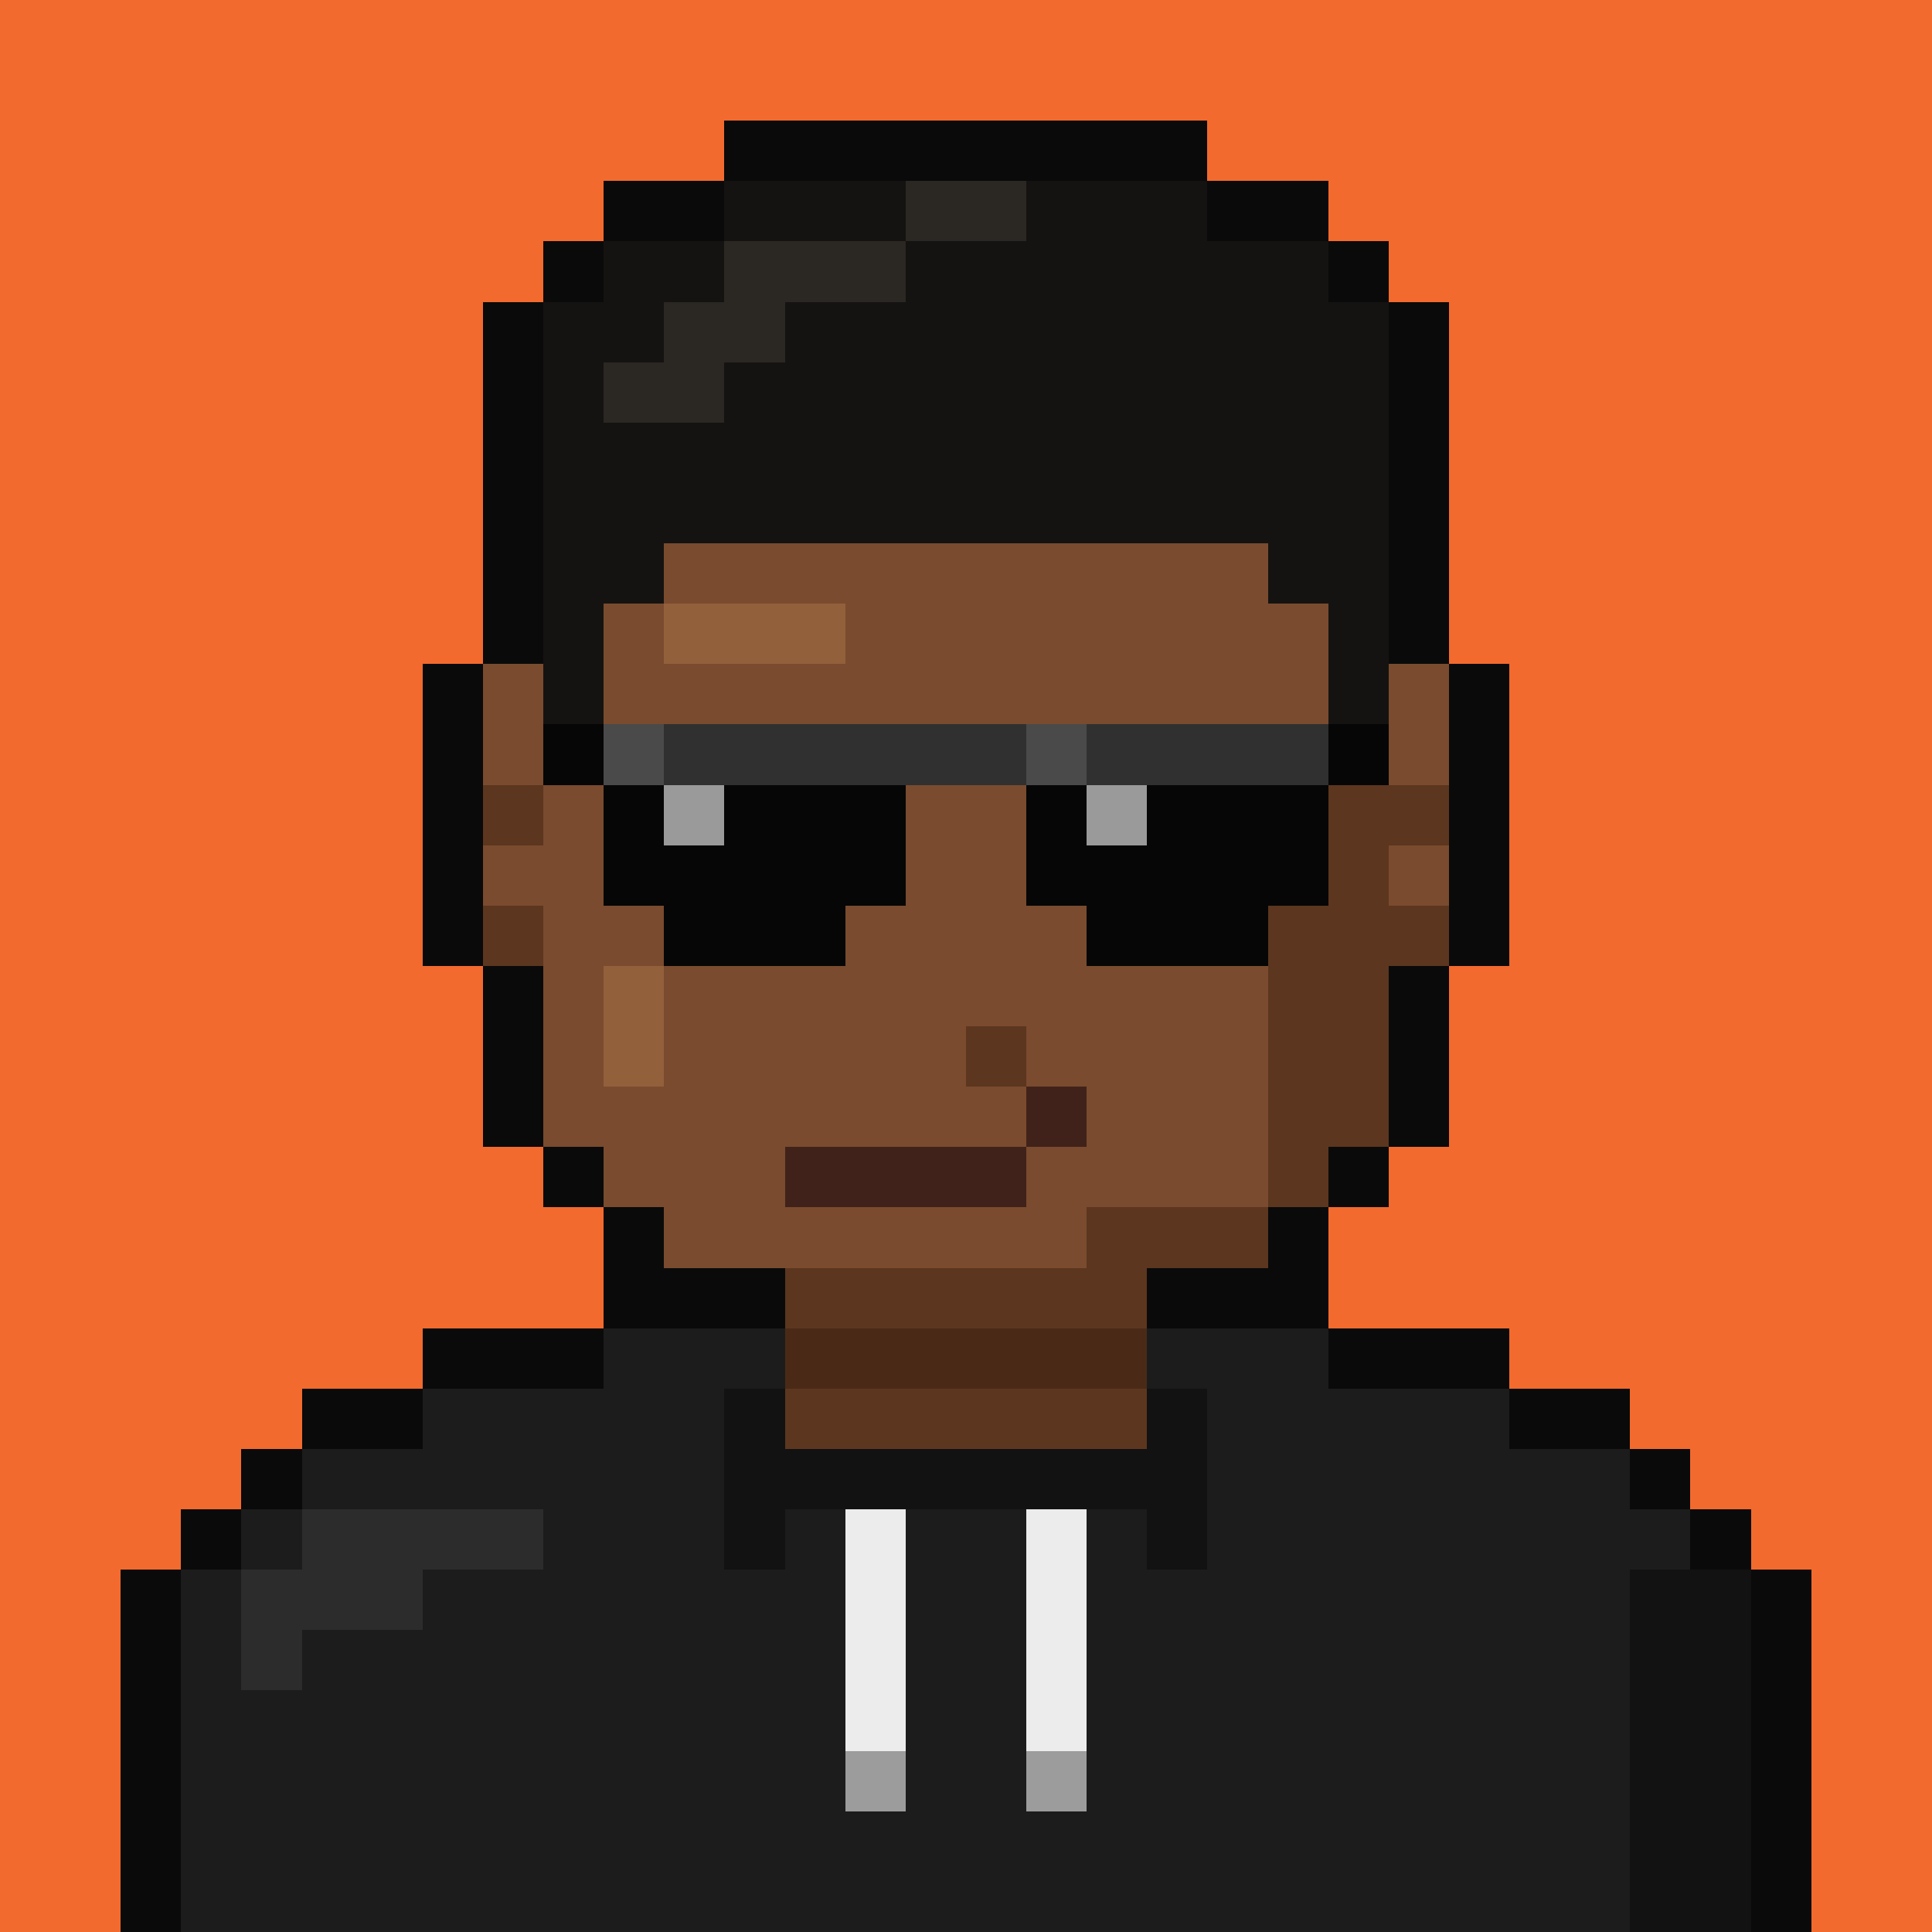
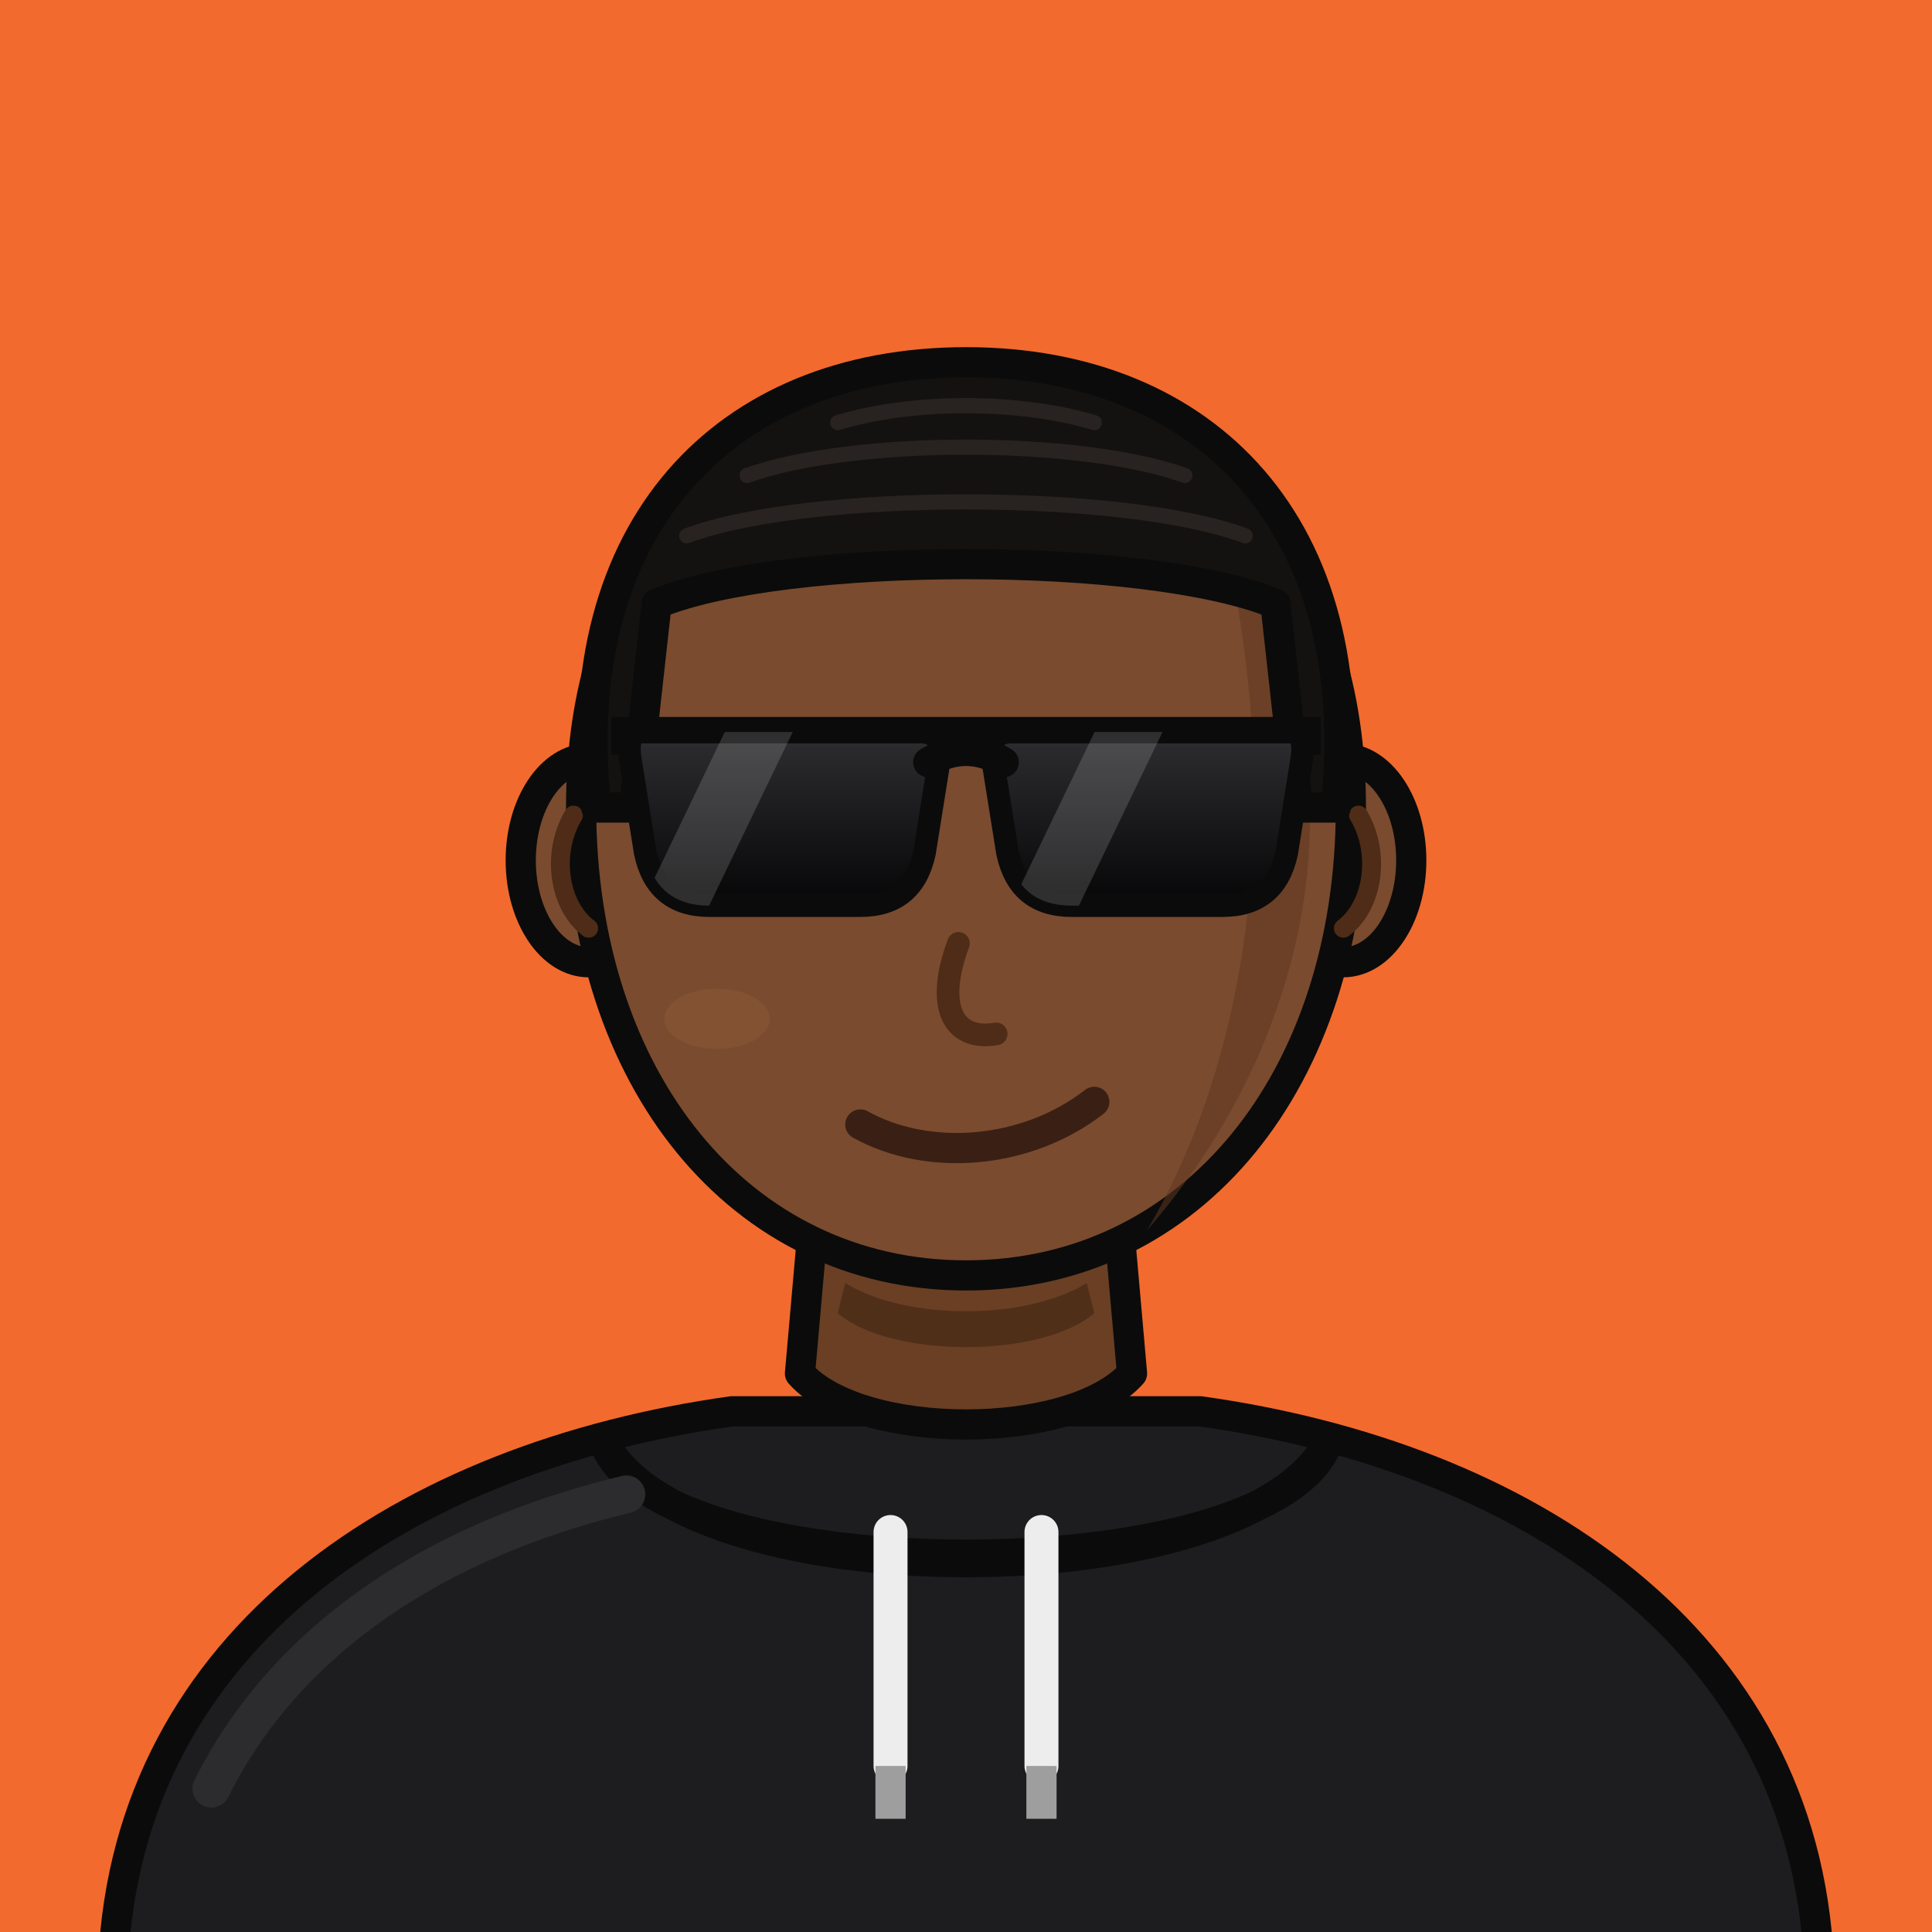
- <svg xmlns="http://www.w3.org/2000/svg" viewBox="0 0 32 32" shape-rendering="crispEdges">
-   <path fill="#F26A2E" d="M0 0h32v32H0z" />
-   <path fill="#0A0A0A" d="M12 2h8v1h-8zM10 3h2v1h-2zM20 3h2v1h-2zM9 4h1v1h-1zM22 4h1v1h-1zM8 5h1v1h-1zM23 5h1v1h-1zM8 6h1v1h-1zM23 6h1v1h-1zM8 7h1v1h-1zM23 7h1v1h-1zM8 8h1v1h-1zM23 8h1v1h-1zM8 9h1v1h-1zM23 9h1v1h-1zM8 10h1v1h-1zM23 10h1v1h-1zM7 11h1v1h-1zM24 11h1v1h-1zM7 12h1v1h-1zM24 12h1v1h-1zM7 13h1v1h-1zM24 13h1v1h-1zM7 14h1v1h-1zM24 14h1v1h-1zM7 15h1v1h-1zM24 15h1v1h-1zM8 16h1v1h-1zM23 16h1v1h-1zM8 17h1v1h-1zM23 17h1v1h-1zM8 18h1v1h-1zM23 18h1v1h-1zM9 19h1v1h-1zM22 19h1v1h-1zM10 20h1v1h-1zM21 20h1v1h-1zM10 21h3v1h-3zM19 21h3v1h-3zM7 22h3v1h-3zM22 22h3v1h-3zM5 23h2v1h-2zM25 23h2v1h-2zM4 24h1v1h-1zM27 24h1v1h-1zM3 25h1v1h-1zM28 25h1v1h-1zM2 26h1v1h-1zM29 26h1v1h-1zM2 27h1v1h-1zM29 27h1v1h-1zM2 28h1v1h-1zM29 28h1v1h-1zM2 29h1v1h-1zM29 29h1v1h-1zM2 30h1v1h-1zM29 30h1v1h-1zM2 31h1v1h-1zM29 31h1v1h-1z" />
-   <path fill="#151311" d="M12 3h3v1h-3zM17 3h3v1h-3zM10 4h2v1h-2zM15 4h7v1h-7zM9 5h2v1h-2zM13 5h10v1h-10zM9 6h1v1h-1zM12 6h11v1h-11zM9 7h14v1h-14zM9 8h14v1h-14zM9 9h2v1h-2zM21 9h2v1h-2zM9 10h1v1h-1zM22 10h1v1h-1zM9 11h1v1h-1zM22 11h1v1h-1z" />
-   <path fill="#2B2723" d="M15 3h2v1h-2zM12 4h3v1h-3zM11 5h2v1h-2zM10 6h2v1h-2z" />
-   <path fill="#7A4B2E" d="M11 9h10v1h-10zM10 10h1v1h-1zM14 10h8v1h-8zM8 11h1v1h-1zM10 11h12v1h-12zM23 11h1v1h-1zM8 12h1v1h-1zM23 12h1v1h-1zM9 13h1v1h-1zM15 13h2v1h-2zM8 14h2v1h-2zM15 14h2v1h-2zM23 14h1v1h-1zM9 15h2v1h-2zM14 15h4v1h-4zM9 16h1v1h-1zM11 16h10v1h-10zM9 17h1v1h-1zM11 17h5v1h-5zM17 17h4v1h-4zM9 18h8v1h-8zM18 18h3v1h-3zM10 19h3v1h-3zM17 19h4v1h-4zM11 20h7v1h-7z" />
-   <path fill="#93603C" d="M11 10h3v1h-3zM10 16h1v1h-1zM10 17h1v1h-1z" />
-   <path fill="#060606" d="M9 12h1v1h-1zM22 12h1v1h-1zM10 13h1v1h-1zM12 13h3v1h-3zM17 13h1v1h-1zM19 13h3v1h-3zM10 14h5v1h-5zM17 14h5v1h-5zM11 15h3v1h-3zM18 15h3v1h-3z" />
-   <path fill="#4A4A4A" d="M10 12h1v1h-1zM17 12h1v1h-1z" />
-   <path fill="#303030" d="M11 12h6v1h-6zM18 12h4v1h-4z" />
-   <path fill="#5C361F" d="M8 13h1v1h-1zM22 13h2v1h-2zM22 14h1v1h-1zM8 15h1v1h-1zM21 15h3v1h-3zM21 16h2v1h-2zM16 17h1v1h-1zM21 17h2v1h-2zM21 18h2v1h-2zM21 19h1v1h-1zM18 20h3v1h-3zM13 21h6v1h-6zM13 23h6v1h-6z" />
-   <path fill="#9A9A9A" d="M11 13h1v1h-1zM18 13h1v1h-1z" />
-   <path fill="#40221A" d="M17 18h1v1h-1zM13 19h4v1h-4z" />
-   <path fill="#1C1C1C" d="M10 22h3v1h-3zM19 22h3v1h-3zM7 23h5v1h-5zM20 23h5v1h-5zM5 24h7v1h-7zM20 24h7v1h-7zM4 25h1v1h-1zM9 25h3v1h-3zM13 25h1v1h-1zM15 25h2v1h-2zM18 25h1v1h-1zM20 25h8v1h-8zM3 26h1v1h-1zM7 26h7v1h-7zM15 26h2v1h-2zM18 26h9v1h-9zM3 27h1v1h-1zM5 27h9v1h-9zM15 27h2v1h-2zM18 27h9v1h-9zM3 28h11v1h-11zM15 28h2v1h-2zM18 28h9v1h-9zM3 29h11v1h-11zM15 29h2v1h-2zM18 29h9v1h-9zM3 30h24v1h-24zM3 31h24v1h-24z" />
-   <path fill="#4A2A17" d="M13 22h6v1h-6z" />
-   <path fill="#121212" d="M12 23h1v1h-1zM19 23h1v1h-1zM12 24h8v1h-8zM12 25h1v1h-1zM19 25h1v1h-1zM27 26h2v1h-2zM27 27h2v1h-2zM27 28h2v1h-2zM27 29h2v1h-2zM27 30h2v1h-2zM27 31h2v1h-2z" />
-   <path fill="#2C2C2C" d="M5 25h4v1h-4zM4 26h3v1h-3zM4 27h1v1h-1z" />
-   <path fill="#ECECEC" d="M14 25h1v1h-1zM17 25h1v1h-1zM14 26h1v1h-1zM17 26h1v1h-1zM14 27h1v1h-1zM17 27h1v1h-1zM14 28h1v1h-1zM17 28h1v1h-1z" />
-   <path fill="#9C9C9C" d="M14 29h1v1h-1zM17 29h1v1h-1z" />
+ <svg xmlns="http://www.w3.org/2000/svg" viewBox="0 0 512 512">
+   <defs>
+     <linearGradient id="lens" x1="0" y1="0" x2="0" y2="1">
+       <stop offset="0" stop-color="#2E2E31" />
+       <stop offset="1" stop-color="#060607" />
+     </linearGradient>
+     <clipPath id="lenses">
+       <path d="M170 194H244Q250 194 249 201L245 226Q242 240 228 240H188Q174 240 171 226L167 201Q166 194 170 194Z" />
+       <path d="M268 194H342Q346 194 345 201L341 226Q338 240 324 240H284Q270 240 267 226L263 201Q262 194 268 194Z" />
+     </clipPath>
+   </defs>
+   <rect width="512" height="512" fill="#F26A2E" />
+   <g stroke="#0B0B0B" stroke-width="8" stroke-linejoin="round" stroke-linecap="round">
+     <path d="M30 520C34 434 108 386 194 374H318C404 386 478 434 482 520Z" fill="#1D1D1F" />
+     <path d="M218 296H294L300 364C284 382 228 382 212 364Z" fill="#6A3F24" />
+     <path d="M160 382C174 422 338 422 352 382C342 402 302 414 256 414C210 414 170 402 160 382Z" fill="#141416" />
+     <ellipse cx="156" cy="228" rx="18" ry="27" fill="#7A4B2E" />
+     <ellipse cx="356" cy="228" rx="18" ry="27" fill="#7A4B2E" />
+     <path d="M256 108C324 108 358 152 358 214C358 286 316 338 256 338C196 338 154 286 154 214C154 152 188 108 256 108Z" fill="#7A4B2E" />
+   </g>
+   <path d="M326 150C358 190 356 266 304 326C330 282 340 218 326 150Z" fill="#5E3720" opacity=".55" />
+   <path d="M224 340C240 350 272 350 288 340L290 348C276 360 236 360 222 348Z" fill="#4A2A17" opacity=".8" />
+   <ellipse cx="190" cy="270" rx="14" ry="8" fill="#93603C" opacity=".3" />
+   <path d="M152 216C146 226 148 240 156 246" stroke="#4E2C17" stroke-width="5" fill="none" stroke-linecap="round" />
+   <path d="M360 216C366 226 364 240 356 246" stroke="#4E2C17" stroke-width="5" fill="none" stroke-linecap="round" />
+   <path d="M158 214C150 140 192 96 256 96C320 96 362 140 354 214L344 214L338 160C304 146 208 146 174 160L168 214Z" fill="#141210" stroke="#0B0B0B" stroke-width="8" stroke-linejoin="round" />
+   <g fill="none" stroke="#2A2521" stroke-width="4" stroke-linecap="round" opacity=".9">
+     <path d="M222 112C242 106 270 106 290 112" />
+     <path d="M198 126C226 116 286 116 314 126" />
+     <path d="M182 142C214 130 298 130 330 142" />
+   </g>
+   <path d="M162 190H350V200H162Z" fill="#0B0B0B" />
+   <g stroke="#0B0B0B" stroke-width="6" stroke-linejoin="round">
+     <path d="M170 194H244Q250 194 249 201L245 226Q242 240 228 240H188Q174 240 171 226L167 201Q166 194 170 194Z" fill="url(#lens)" />
+     <path d="M268 194H342Q346 194 345 201L341 226Q338 240 324 240H284Q270 240 267 226L263 201Q262 194 268 194Z" fill="url(#lens)" />
+   </g>
+   <path d="M246 202Q256 196 266 202" stroke="#0B0B0B" stroke-width="8" fill="none" stroke-linecap="round" />
+   <g clip-path="url(#lenses)" fill="#FFFFFF" opacity=".15">
+     <path d="M194 190H212L186 244H168Z" />
+     <path d="M292 190H310L284 244H266Z" />
+   </g>
+   <path d="M254 250C248 266 252 276 264 274" stroke="#4E2C17" stroke-width="6" fill="none" stroke-linecap="round" stroke-linejoin="round" />
+   <path d="M228 298C246 308 272 306 290 292" stroke="#3A1F14" stroke-width="8" fill="none" stroke-linecap="round" />
+   <path d="M56 474C76 434 116 408 166 396" stroke="#2C2C2E" stroke-width="10" fill="none" stroke-linecap="round" />
+   <path d="M236 406V468M276 406V468" stroke="#EDEDED" stroke-width="9" stroke-linecap="round" />
+   <path d="M232 468H240V482H232ZM272 468H280V482H272Z" fill="#9E9E9E" />
</svg>
